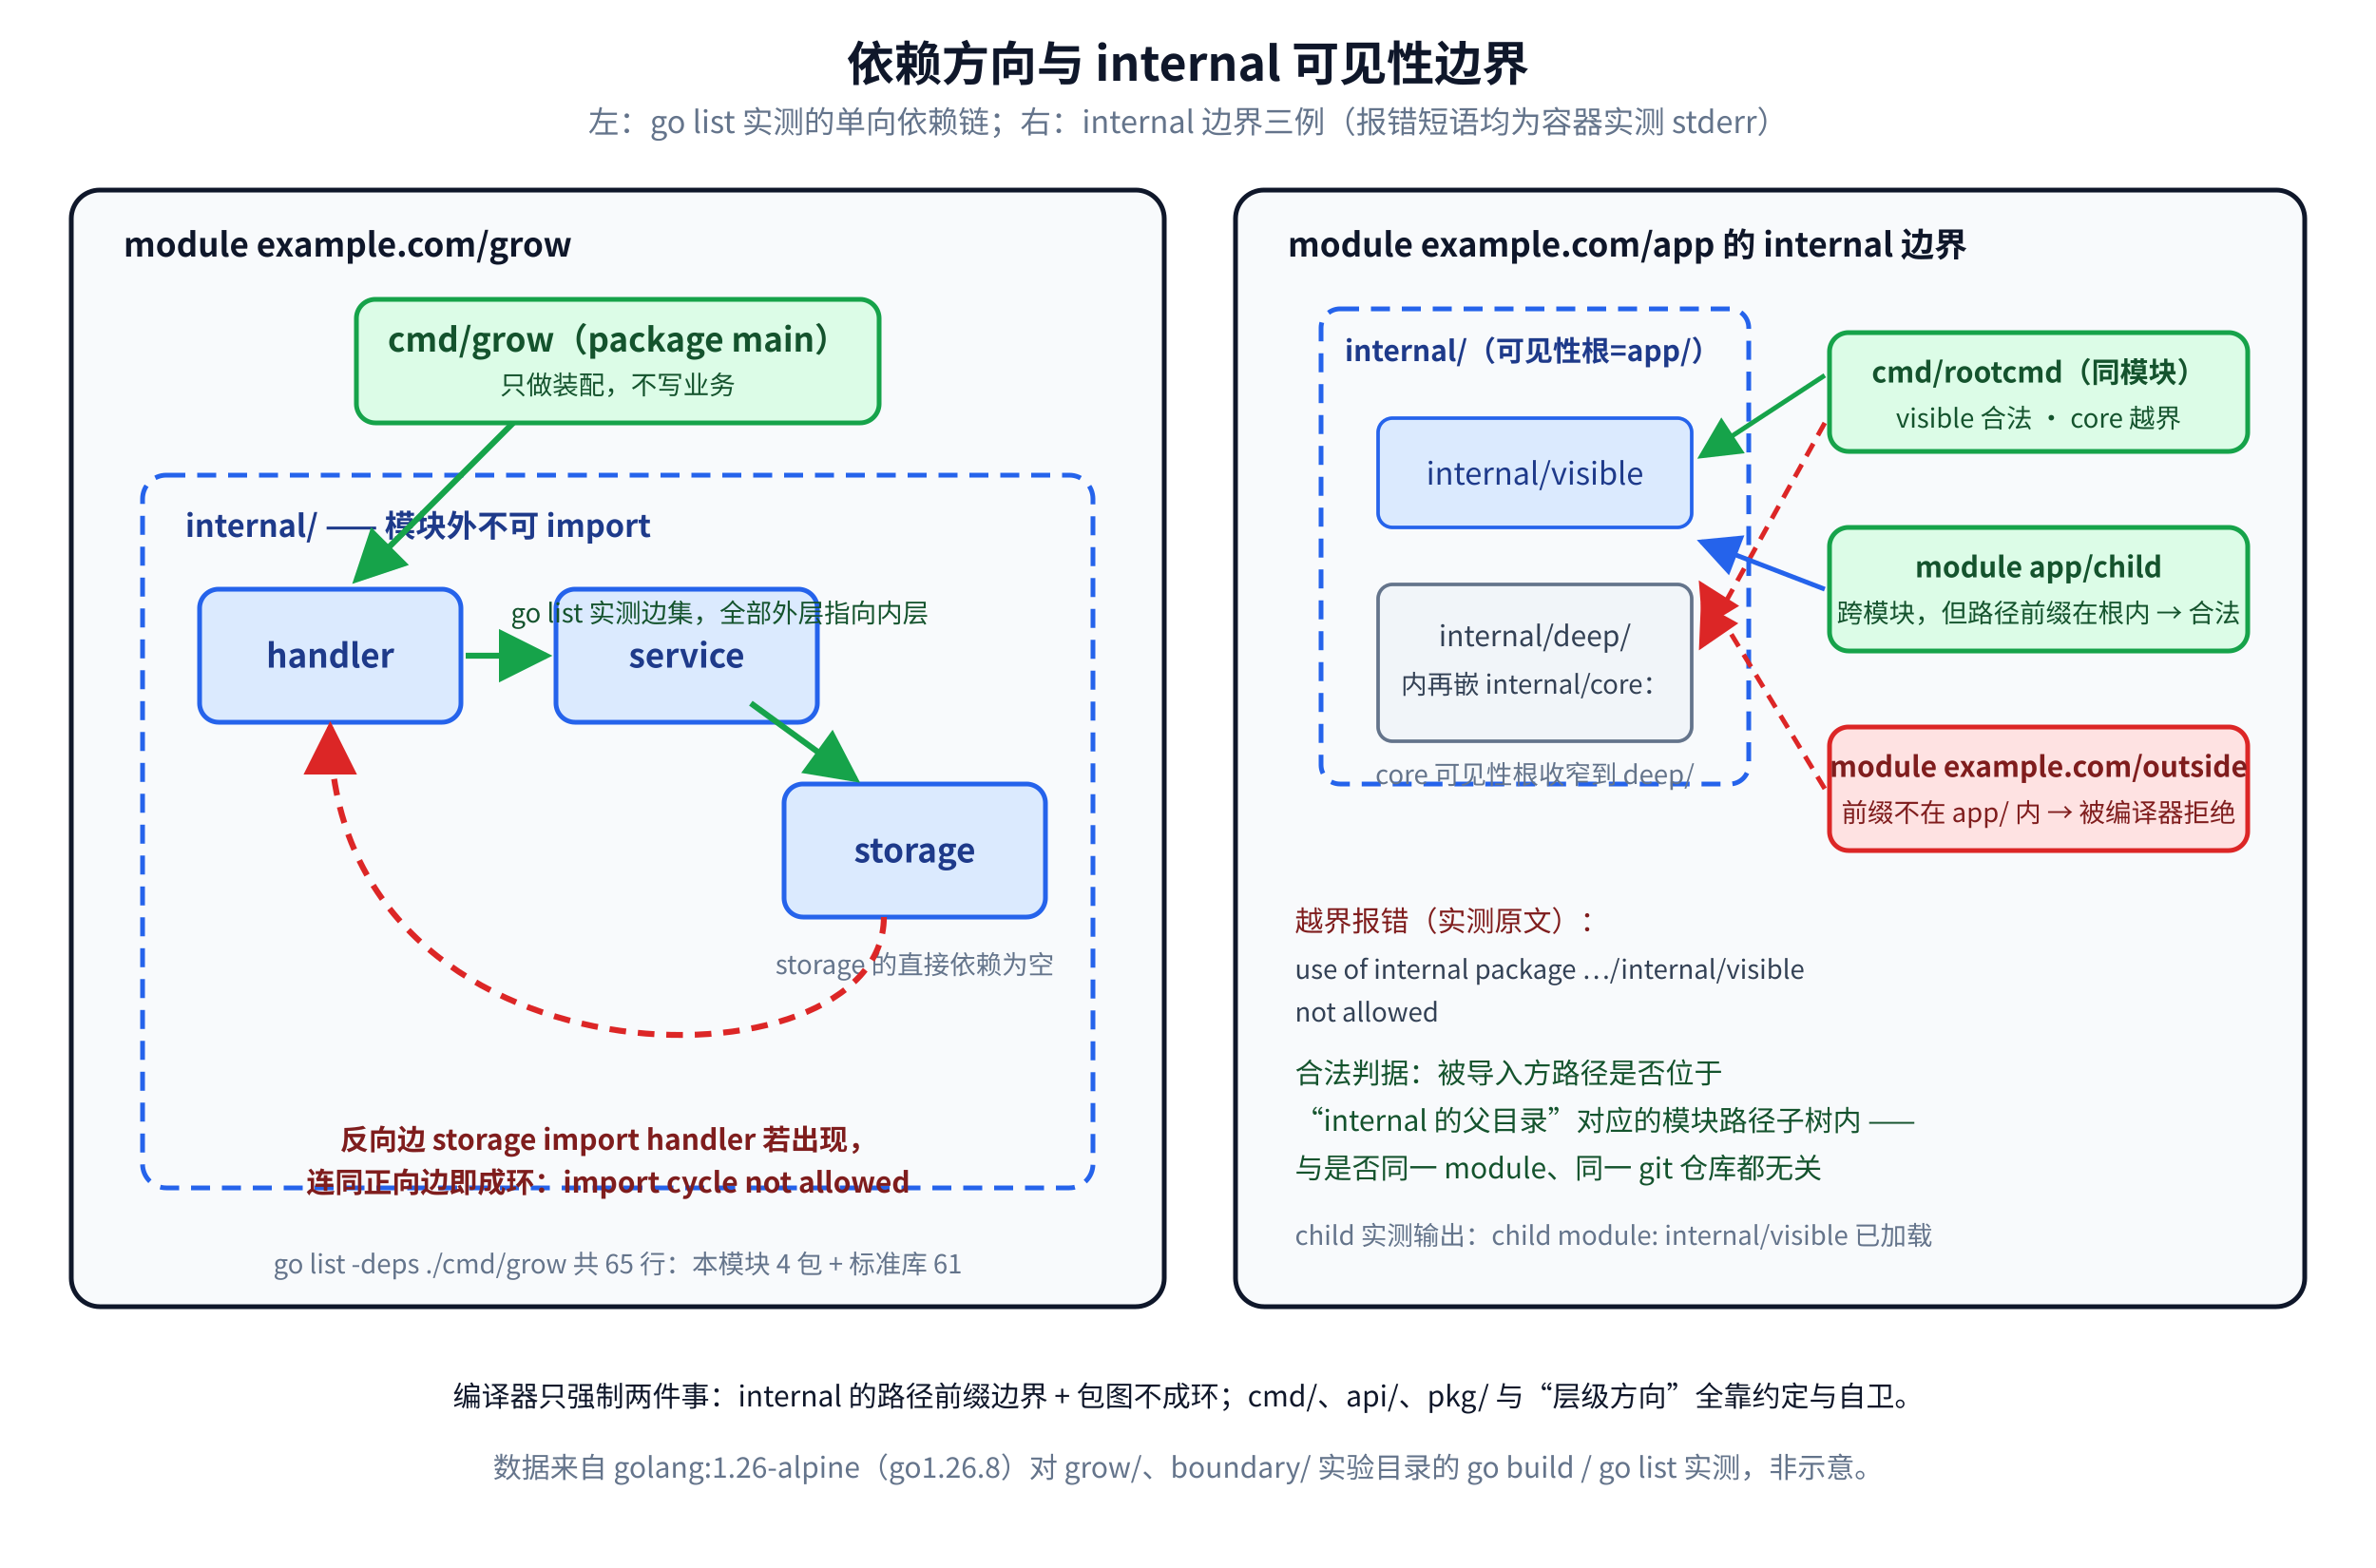
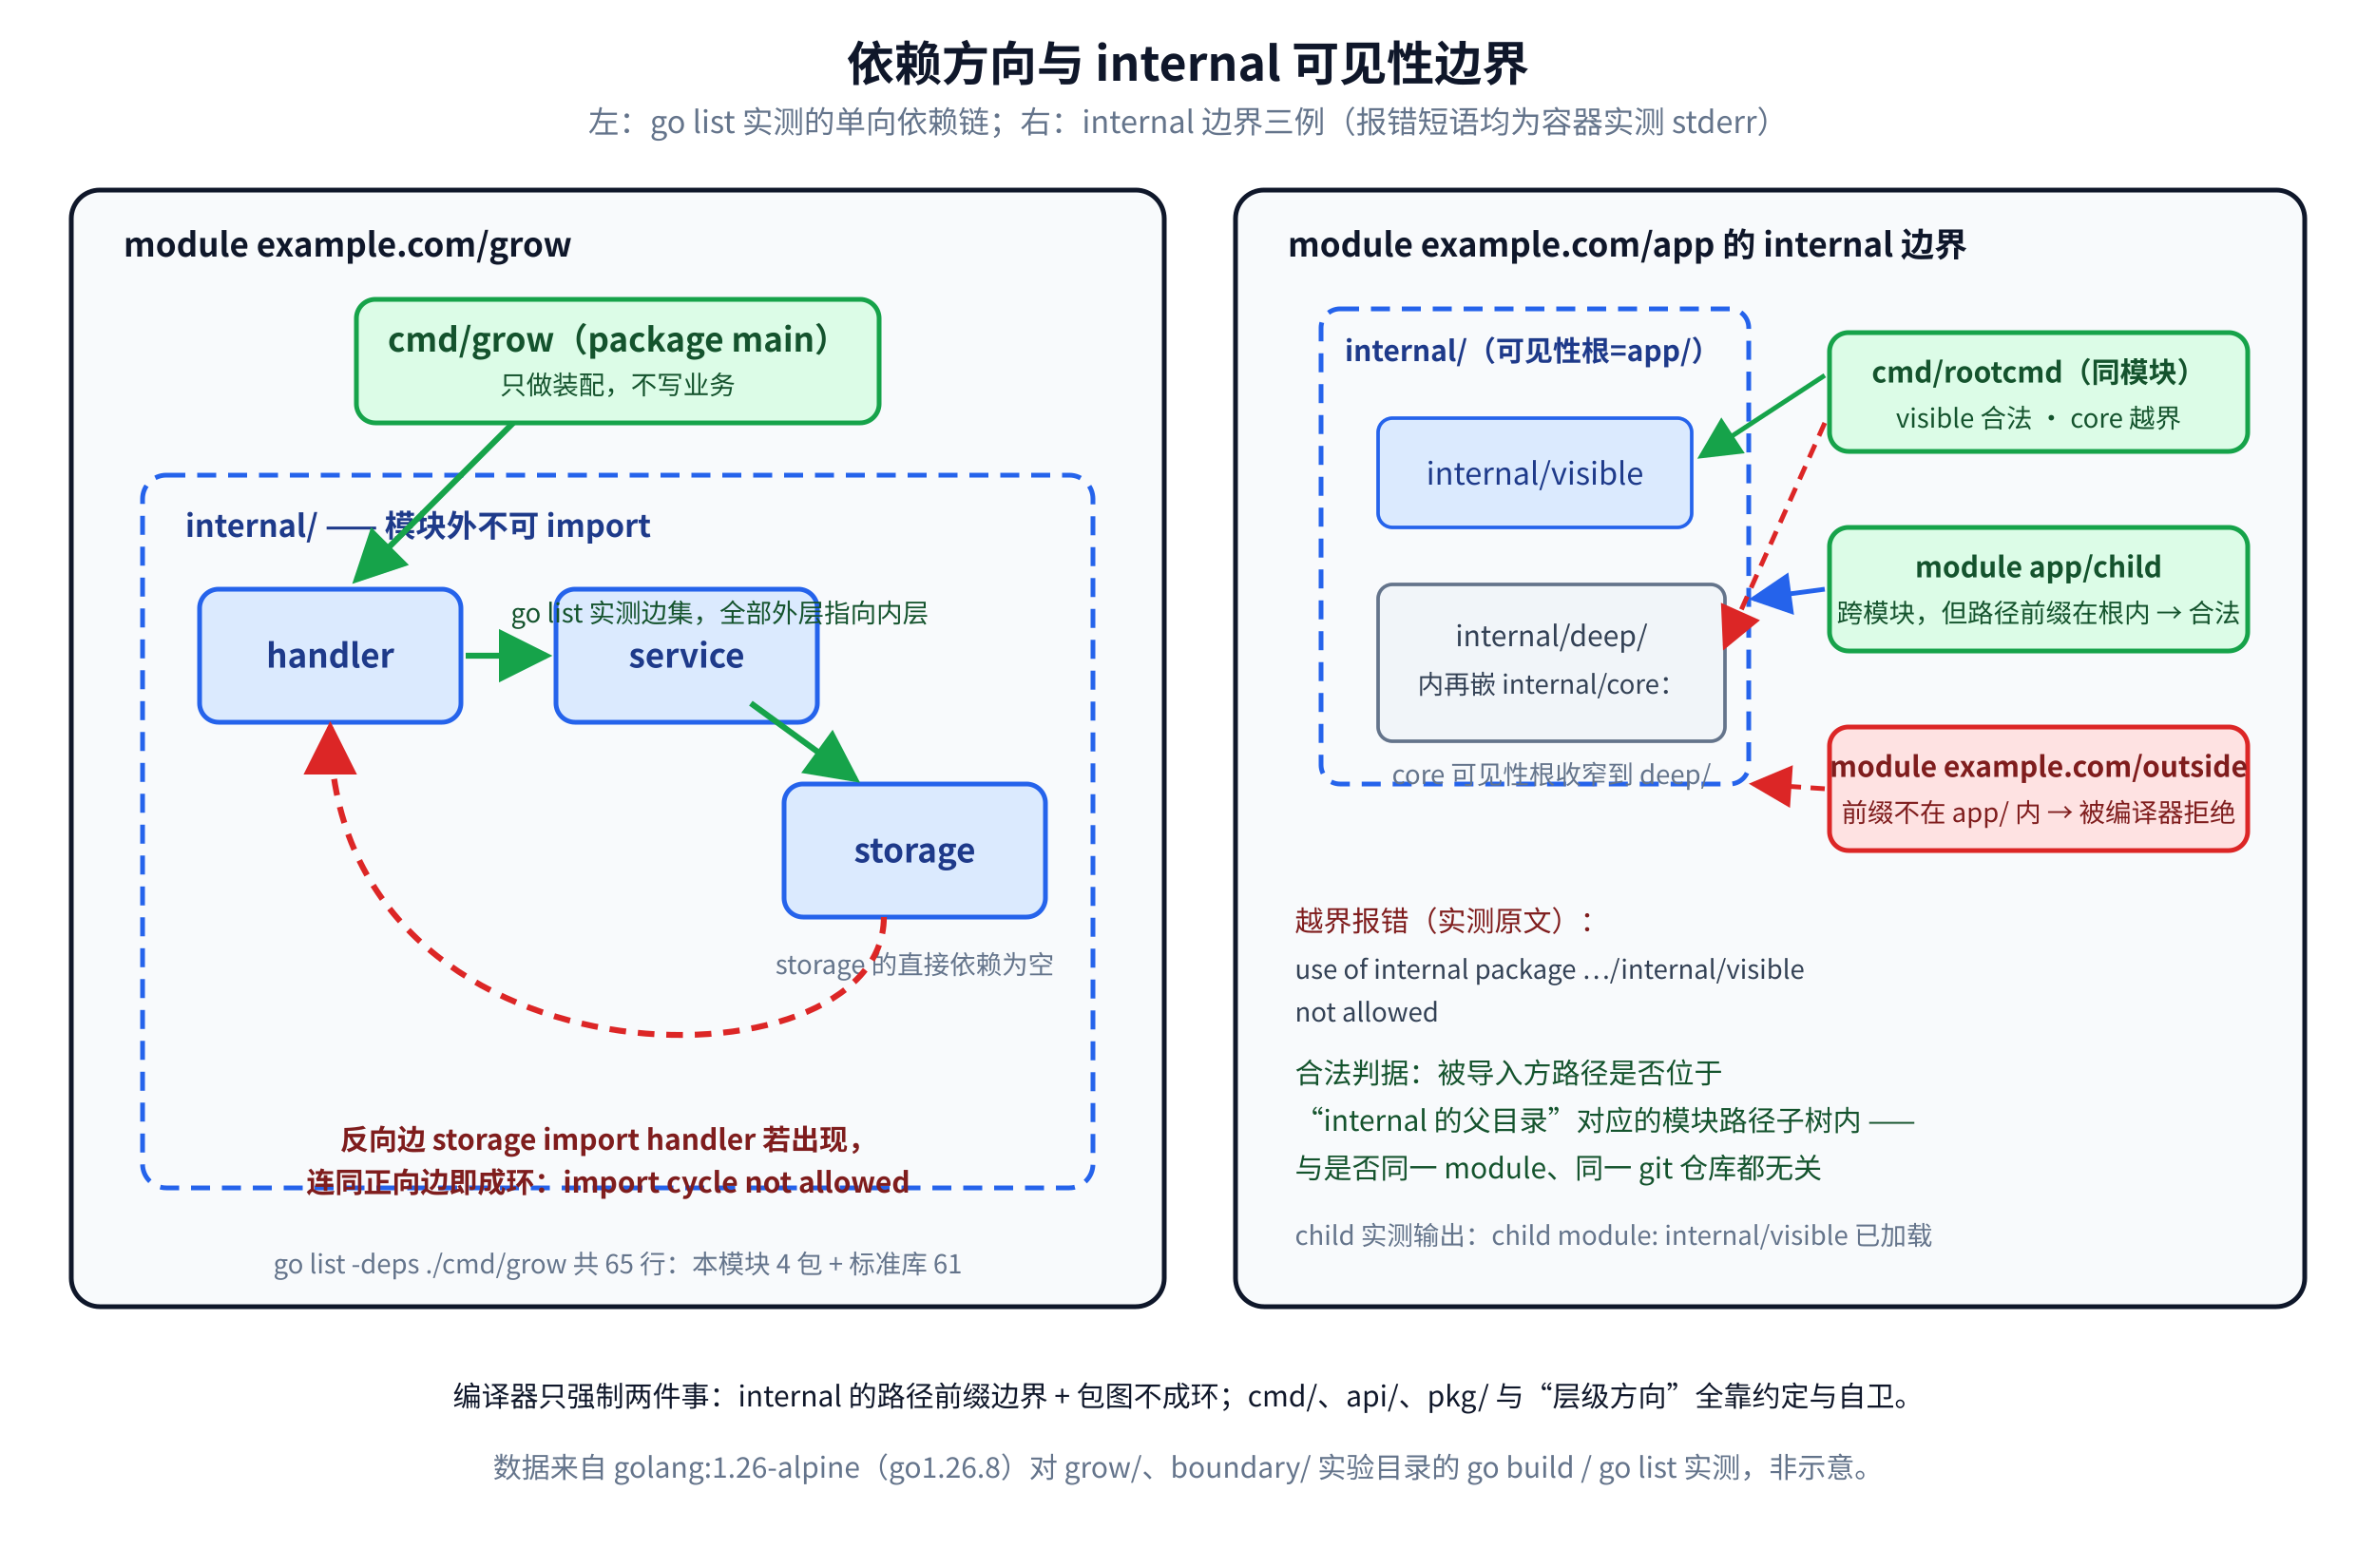
<svg xmlns="http://www.w3.org/2000/svg" viewBox="0 0 1000 660" width="1000" height="660" font-family="Microsoft YaHei, PingFang SC, Noto Sans CJK SC, sans-serif">
  <rect width="1000" height="660" fill="#ffffff" />
  <text x="500" y="34" font-size="20" font-weight="bold" fill="#0f172a" text-anchor="middle">依赖方向与 internal 可见性边界</text>
  <text x="500" y="56" font-size="13" fill="#64748b" text-anchor="middle">左：go list 实测的单向依赖链；右：internal 边界三例（报错短语均为容器实测 stderr）</text>
  <defs>
    <marker id="garr" markerWidth="9" markerHeight="9" refX="8" refY="4.5" orient="auto">
      <path d="M0,0 L9,4.5 L0,9 z" fill="#16a34a" />
    </marker>
    <marker id="rarr" markerWidth="9" markerHeight="9" refX="8" refY="4.5" orient="auto">
      <path d="M0,0 L9,4.5 L0,9 z" fill="#dc2626" />
    </marker>
    <marker id="barr" markerWidth="9" markerHeight="9" refX="8" refY="4.5" orient="auto">
      <path d="M0,0 L9,4.5 L0,9 z" fill="#2563eb" />
    </marker>
  </defs>
  <rect x="30" y="80" width="460" height="470" rx="12" fill="#f8fafc" stroke="#0f172a" stroke-width="2" />
  <text x="52" y="108" font-size="14" font-weight="bold" fill="#0f172a">module example.com/grow</text>
  <rect x="150" y="126" width="220" height="52" rx="8" fill="#dcfce7" stroke="#16a34a" stroke-width="2" />
  <text x="260" y="148" font-size="14" font-weight="bold" fill="#14532d" text-anchor="middle">cmd/grow（package main）</text>
  <text x="260" y="166" font-size="11" fill="#14532d" text-anchor="middle">只做装配，不写业务</text>
  <rect x="60" y="200" width="400" height="300" rx="10" fill="none" stroke="#2563eb" stroke-width="2" stroke-dasharray="8,5" />
  <text x="78" y="226" font-size="13" font-weight="bold" fill="#1e3a8a">internal/ —— 模块外不可 import</text>
  <rect x="84" y="248" width="110" height="56" rx="8" fill="#dbeafe" stroke="#2563eb" stroke-width="2" />
  <text x="139" y="281" font-size="14" font-weight="bold" fill="#1e3a8a" text-anchor="middle">handler</text>
  <rect x="234" y="248" width="110" height="56" rx="8" fill="#dbeafe" stroke="#2563eb" stroke-width="2" />
  <text x="289" y="281" font-size="14" font-weight="bold" fill="#1e3a8a" text-anchor="middle">service</text>
  <rect x="330" y="330" width="110" height="56" rx="8" fill="#dbeafe" stroke="#2563eb" stroke-width="2" />
  <text x="385" y="363" font-size="14" font-weight="bold" fill="#1e3a8a" text-anchor="middle">storage</text>
  <line x1="216" y1="178" x2="150" y2="244" stroke="#16a34a" stroke-width="2.5" marker-end="url(#garr)" />
  <line x1="196" y1="276" x2="230" y2="276" stroke="#16a34a" stroke-width="2.5" marker-end="url(#garr)" />
  <line x1="316" y1="296" x2="360" y2="328" stroke="#16a34a" stroke-width="2.5" marker-end="url(#garr)" />
  <text x="215" y="262" font-size="11" fill="#14532d">go list 实测边集，全部外层指向内层</text>
  <text x="385" y="410" font-size="11" fill="#64748b" text-anchor="middle">storage 的直接依赖为空</text>
  <path d="M 372 386 C 372 462, 139 462, 139 306" fill="none" stroke="#dc2626" stroke-width="2.5" stroke-dasharray="7,5" marker-end="url(#rarr)" />
  <text x="256" y="484" font-size="12" font-weight="bold" fill="#7f1d1d" text-anchor="middle">反向边 storage import handler 若出现，</text>
  <text x="256" y="502" font-size="12" font-weight="bold" fill="#7f1d1d" text-anchor="middle">连同正向边即成环：import cycle not allowed</text>
  <text x="260" y="536" font-size="11" fill="#64748b" text-anchor="middle">go list -deps ./cmd/grow 共 65 行：本模块 4 包 + 标准库 61</text>
  <rect x="520" y="80" width="450" height="470" rx="12" fill="#f8fafc" stroke="#0f172a" stroke-width="2" />
  <text x="542" y="108" font-size="14" font-weight="bold" fill="#0f172a">module example.com/app 的 internal 边界</text>
  <rect x="556" y="130" width="180" height="200" rx="8" fill="none" stroke="#2563eb" stroke-width="2" stroke-dasharray="8,5" />
  <text x="566" y="152" font-size="12" font-weight="bold" fill="#1e3a8a">internal/（可见性根=app/）</text>
  <rect x="580" y="176" width="132" height="46" rx="6" fill="#dbeafe" stroke="#2563eb" stroke-width="1.5" />
  <text x="646" y="204" font-size="13" fill="#1e3a8a" text-anchor="middle">internal/visible</text>
-   <rect x="580" y="246" width="132" height="66" rx="6" fill="#f1f5f9" stroke="#64748b" stroke-width="1.5" />
-   <text x="646" y="272" font-size="12" fill="#334155" text-anchor="middle">internal/deep/</text>
-   <text x="646" y="292" font-size="11" fill="#334155" text-anchor="middle">内再嵌 internal/core：</text>
-   <text x="646" y="330" font-size="11" fill="#64748b" text-anchor="middle">core 可见性根收窄到 deep/</text>
+   <rect x="580" y="246" width="146" height="66" rx="6" fill="#f1f5f9" stroke="#64748b" stroke-width="1.5" />
+   <text x="653" y="272" font-size="12" fill="#334155" text-anchor="middle">internal/deep/</text>
+   <text x="653" y="292" font-size="11" fill="#334155" text-anchor="middle">内再嵌 internal/core：</text>
+   <text x="653" y="330" font-size="11" fill="#64748b" text-anchor="middle">core 可见性根收窄到 deep/</text>
  <rect x="770" y="140" width="176" height="50" rx="8" fill="#dcfce7" stroke="#16a34a" stroke-width="2" />
  <text x="858" y="161" font-size="12" font-weight="bold" fill="#14532d" text-anchor="middle">cmd/rootcmd（同模块）</text>
  <text x="858" y="180" font-size="11" fill="#14532d" text-anchor="middle">visible 合法 · core 越界</text>
  <line x1="768" y1="158" x2="716" y2="192" stroke="#16a34a" stroke-width="2" marker-end="url(#garr)" />
-   <line x1="768" y1="178" x2="716" y2="272" stroke="#dc2626" stroke-width="2" stroke-dasharray="6,4" marker-end="url(#rarr)" />
+   <line x1="768" y1="178" x2="726" y2="272" stroke="#dc2626" stroke-width="2" stroke-dasharray="6,4" marker-end="url(#rarr)" />
  <rect x="770" y="222" width="176" height="52" rx="8" fill="#dcfce7" stroke="#16a34a" stroke-width="2" />
  <text x="858" y="243" font-size="12" font-weight="bold" fill="#14532d" text-anchor="middle">module app/child</text>
  <text x="858" y="262" font-size="11" fill="#14532d" text-anchor="middle">跨模块，但路径前缀在根内 → 合法</text>
-   <line x1="768" y1="248" x2="716" y2="228" stroke="#2563eb" stroke-width="2" marker-end="url(#barr)" />
+   <line x1="768" y1="248" x2="738" y2="252" stroke="#2563eb" stroke-width="2" marker-end="url(#barr)" />
  <rect x="770" y="306" width="176" height="52" rx="8" fill="#fee2e2" stroke="#dc2626" stroke-width="2" />
  <text x="858" y="327" font-size="12" font-weight="bold" fill="#7f1d1d" text-anchor="middle">module example.com/outside</text>
  <text x="858" y="346" font-size="11" fill="#7f1d1d" text-anchor="middle">前缀不在 app/ 内 → 被编译器拒绝</text>
-   <line x1="768" y1="332" x2="716" y2="246" stroke="#dc2626" stroke-width="2" stroke-dasharray="6,4" marker-end="url(#rarr)" />
+   <line x1="768" y1="332" x2="738" y2="330" stroke="#dc2626" stroke-width="2" stroke-dasharray="6,4" marker-end="url(#rarr)" />
  <text x="545" y="392" font-size="12" fill="#7f1d1d">越界报错（实测原文）：</text>
  <text x="545" y="412" font-size="11" fill="#334155">use of internal package …/internal/visible</text>
  <text x="545" y="430" font-size="11" fill="#334155">not allowed</text>
  <text x="545" y="456" font-size="12" fill="#14532d">合法判据：被导入方路径是否位于</text>
  <text x="545" y="476" font-size="12" fill="#14532d">“internal 的父目录”对应的模块路径子树内 ——</text>
  <text x="545" y="496" font-size="12" fill="#14532d">与是否同一 module、同一 git 仓库都无关</text>
  <text x="545" y="524" font-size="11" fill="#64748b">child 实测输出：child module: internal/visible 已加载</text>
  <text x="500" y="592" font-size="12" fill="#0f172a" text-anchor="middle">编译器只强制两件事：internal 的路径前缀边界 + 包图不成环；cmd/、api/、pkg/ 与“层级方向”全靠约定与自卫。</text>
  <text x="500" y="622" font-size="12" fill="#64748b" text-anchor="middle">数据来自 golang:1.26-alpine（go1.26.8）对 grow/、boundary/ 实验目录的 go build / go list 实测，非示意。</text>
</svg>
